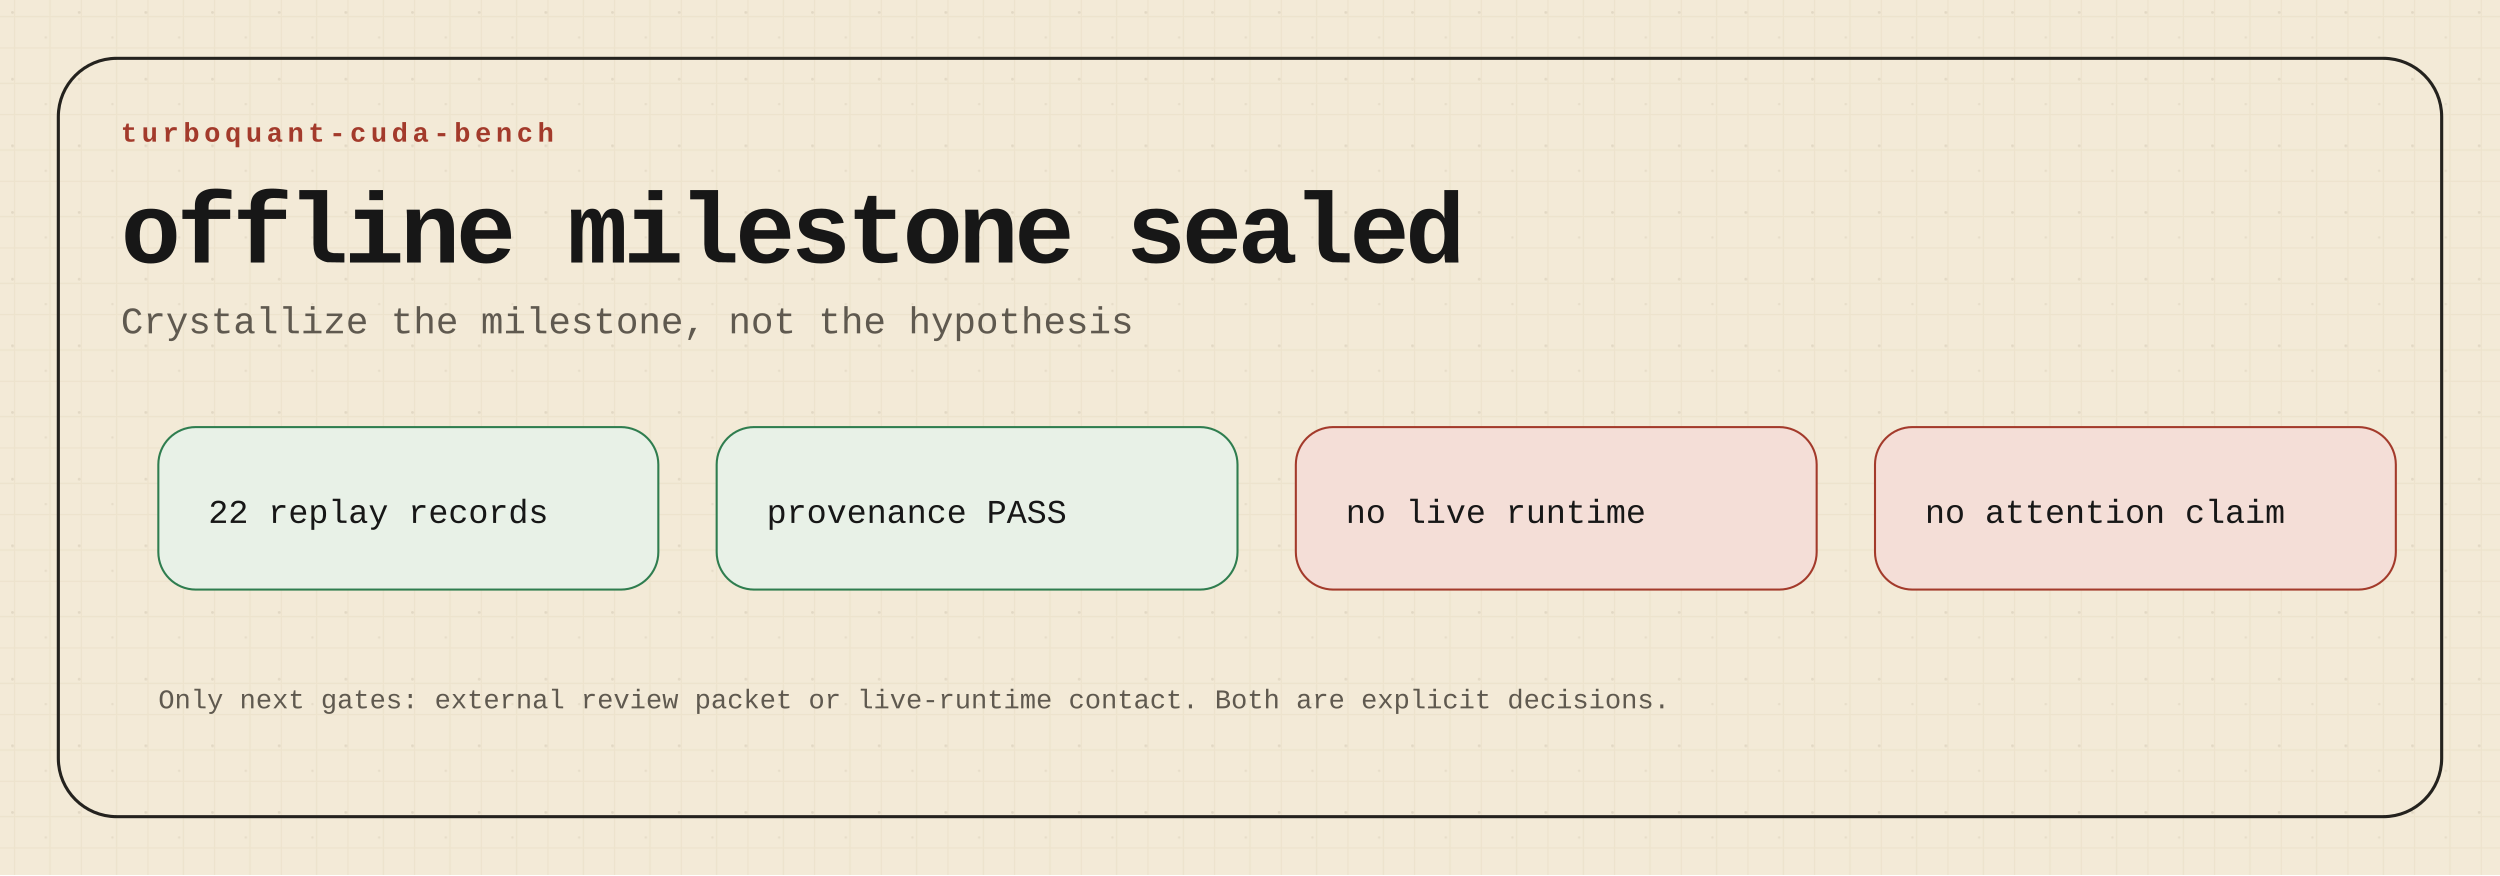
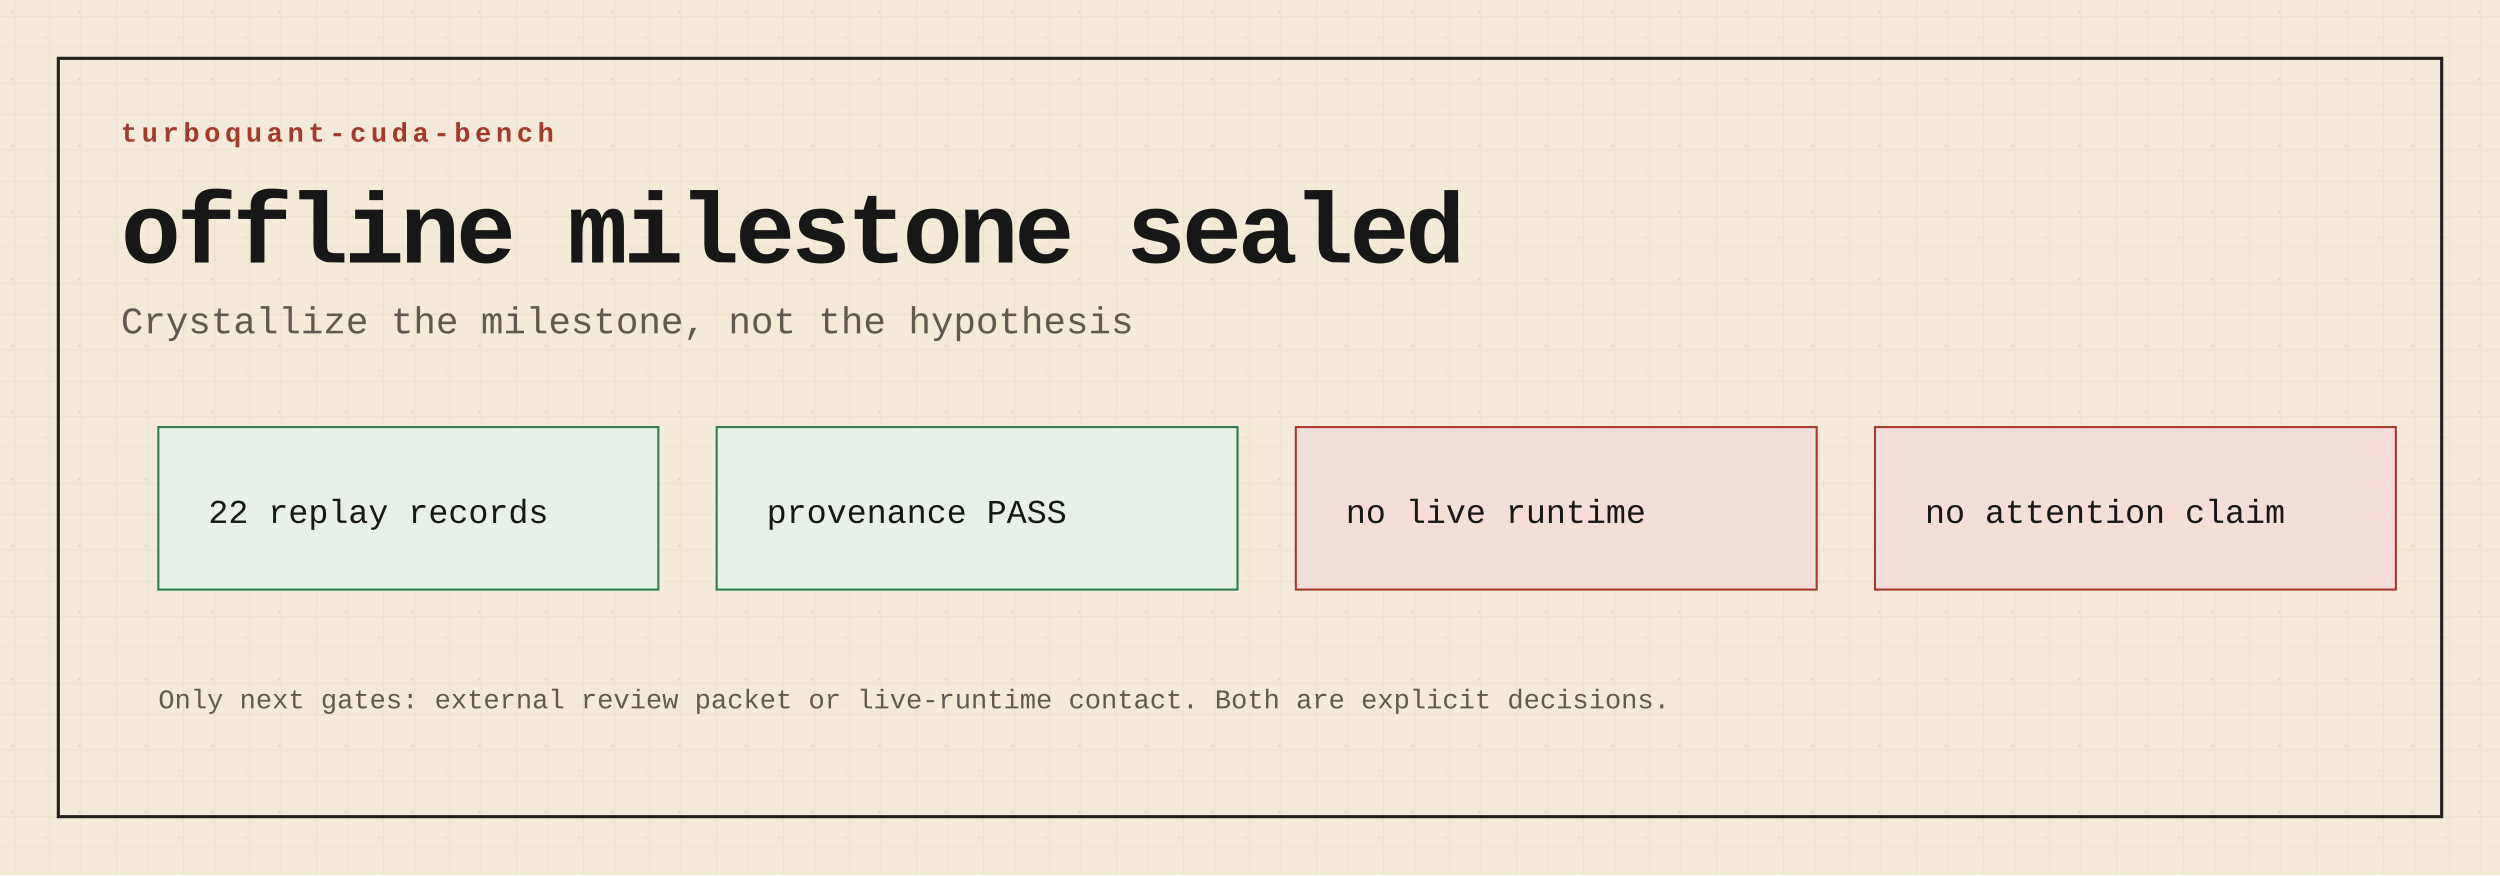
<svg xmlns="http://www.w3.org/2000/svg" width="1200" height="420" viewBox="0 0 1200 420" role="img" aria-label="offline milestone sealed">
  <defs>
    <pattern id="papergrain" width="32" height="32" patternUnits="userSpaceOnUse">
      <rect width="32" height="32" fill="#f3ead7" />
      <path d="M0 8h32M0 23h32M7 0v32M24 0v32" stroke="#d8c9aa" stroke-width="0.6" opacity="0.22" />
      <circle cx="6" cy="6" r="0.7" fill="#9b8d74" opacity="0.18" />
      <circle cx="22" cy="18" r="0.6" fill="#9b8d74" opacity="0.14" />
    </pattern>
    <style>
      .mono { font-family: ui-monospace, SFMono-Regular, Menlo, Consolas, 'Liberation Mono', monospace; }
      .tag { font-size: 13px; font-weight: 700; letter-spacing: 2.2px; fill: #a33a2b; text-transform: uppercase; }
      .title { font-size: 48px; font-weight: 800; letter-spacing: -2px; fill: #171717; }
      .sub { font-size: 18px; fill: #5f594f; }
      .small { font-size: 13px; fill: #5f594f; }
      .label { font-size: 16px; fill: #171717; }
      .num { font-size: 42px; font-weight: 800; fill: #171717; letter-spacing: -1px; }
      .micro { font-size: 11px; fill: #5f594f; letter-spacing: 1.1px; text-transform: uppercase; }
    </style>
  </defs>
  <rect width="1200" height="420" fill="url(#papergrain)" />
-   <rect x="28" y="28" width="1144" height="364" rx="28" fill="none" stroke="#24221e" stroke-width="1.5" />
+   <rect x="28" y="28" width="1144" height="364" fill="none" stroke="#24221e" stroke-width="1.5" />
  <text x="58" y="68" class="mono tag">turboquant-cuda-bench</text>
  <text x="58" y="126" class="mono title">offline milestone sealed</text>
  <text x="58" y="160" class="mono sub">Crystallize the milestone, not the hypothesis</text>
  <g transform="translate(76 205)">
-     <rect width="240" height="78" rx="18" fill="#e8f1e7" stroke="#2f7d4f" />
+     <rect width="240" height="78" fill="#e8f1e7" stroke="#2f7d4f" />
    <text x="24" y="46" class="mono label" fill="#2f7d4f">22 replay records</text>
-     <rect x="268" width="250" height="78" rx="18" fill="#e8f1e7" stroke="#2f7d4f" />
+     <rect x="268" width="250" height="78" fill="#e8f1e7" stroke="#2f7d4f" />
    <text x="292" y="46" class="mono label" fill="#2f7d4f">provenance PASS</text>
-     <rect x="546" width="250" height="78" rx="18" fill="#f4ded7" stroke="#a33a2b" />
+     <rect x="546" width="250" height="78" fill="#f4ded7" stroke="#a33a2b" />
    <text x="570" y="46" class="mono label" fill="#a33a2b">no live runtime</text>
-     <rect x="824" width="250" height="78" rx="18" fill="#f4ded7" stroke="#a33a2b" />
+     <rect x="824" width="250" height="78" fill="#f4ded7" stroke="#a33a2b" />
    <text x="848" y="46" class="mono label" fill="#a33a2b">no attention claim</text>
  </g>
  <text x="76" y="340" class="mono small">Only next gates: external review packet or live-runtime contact. Both are explicit decisions.</text>
</svg>
